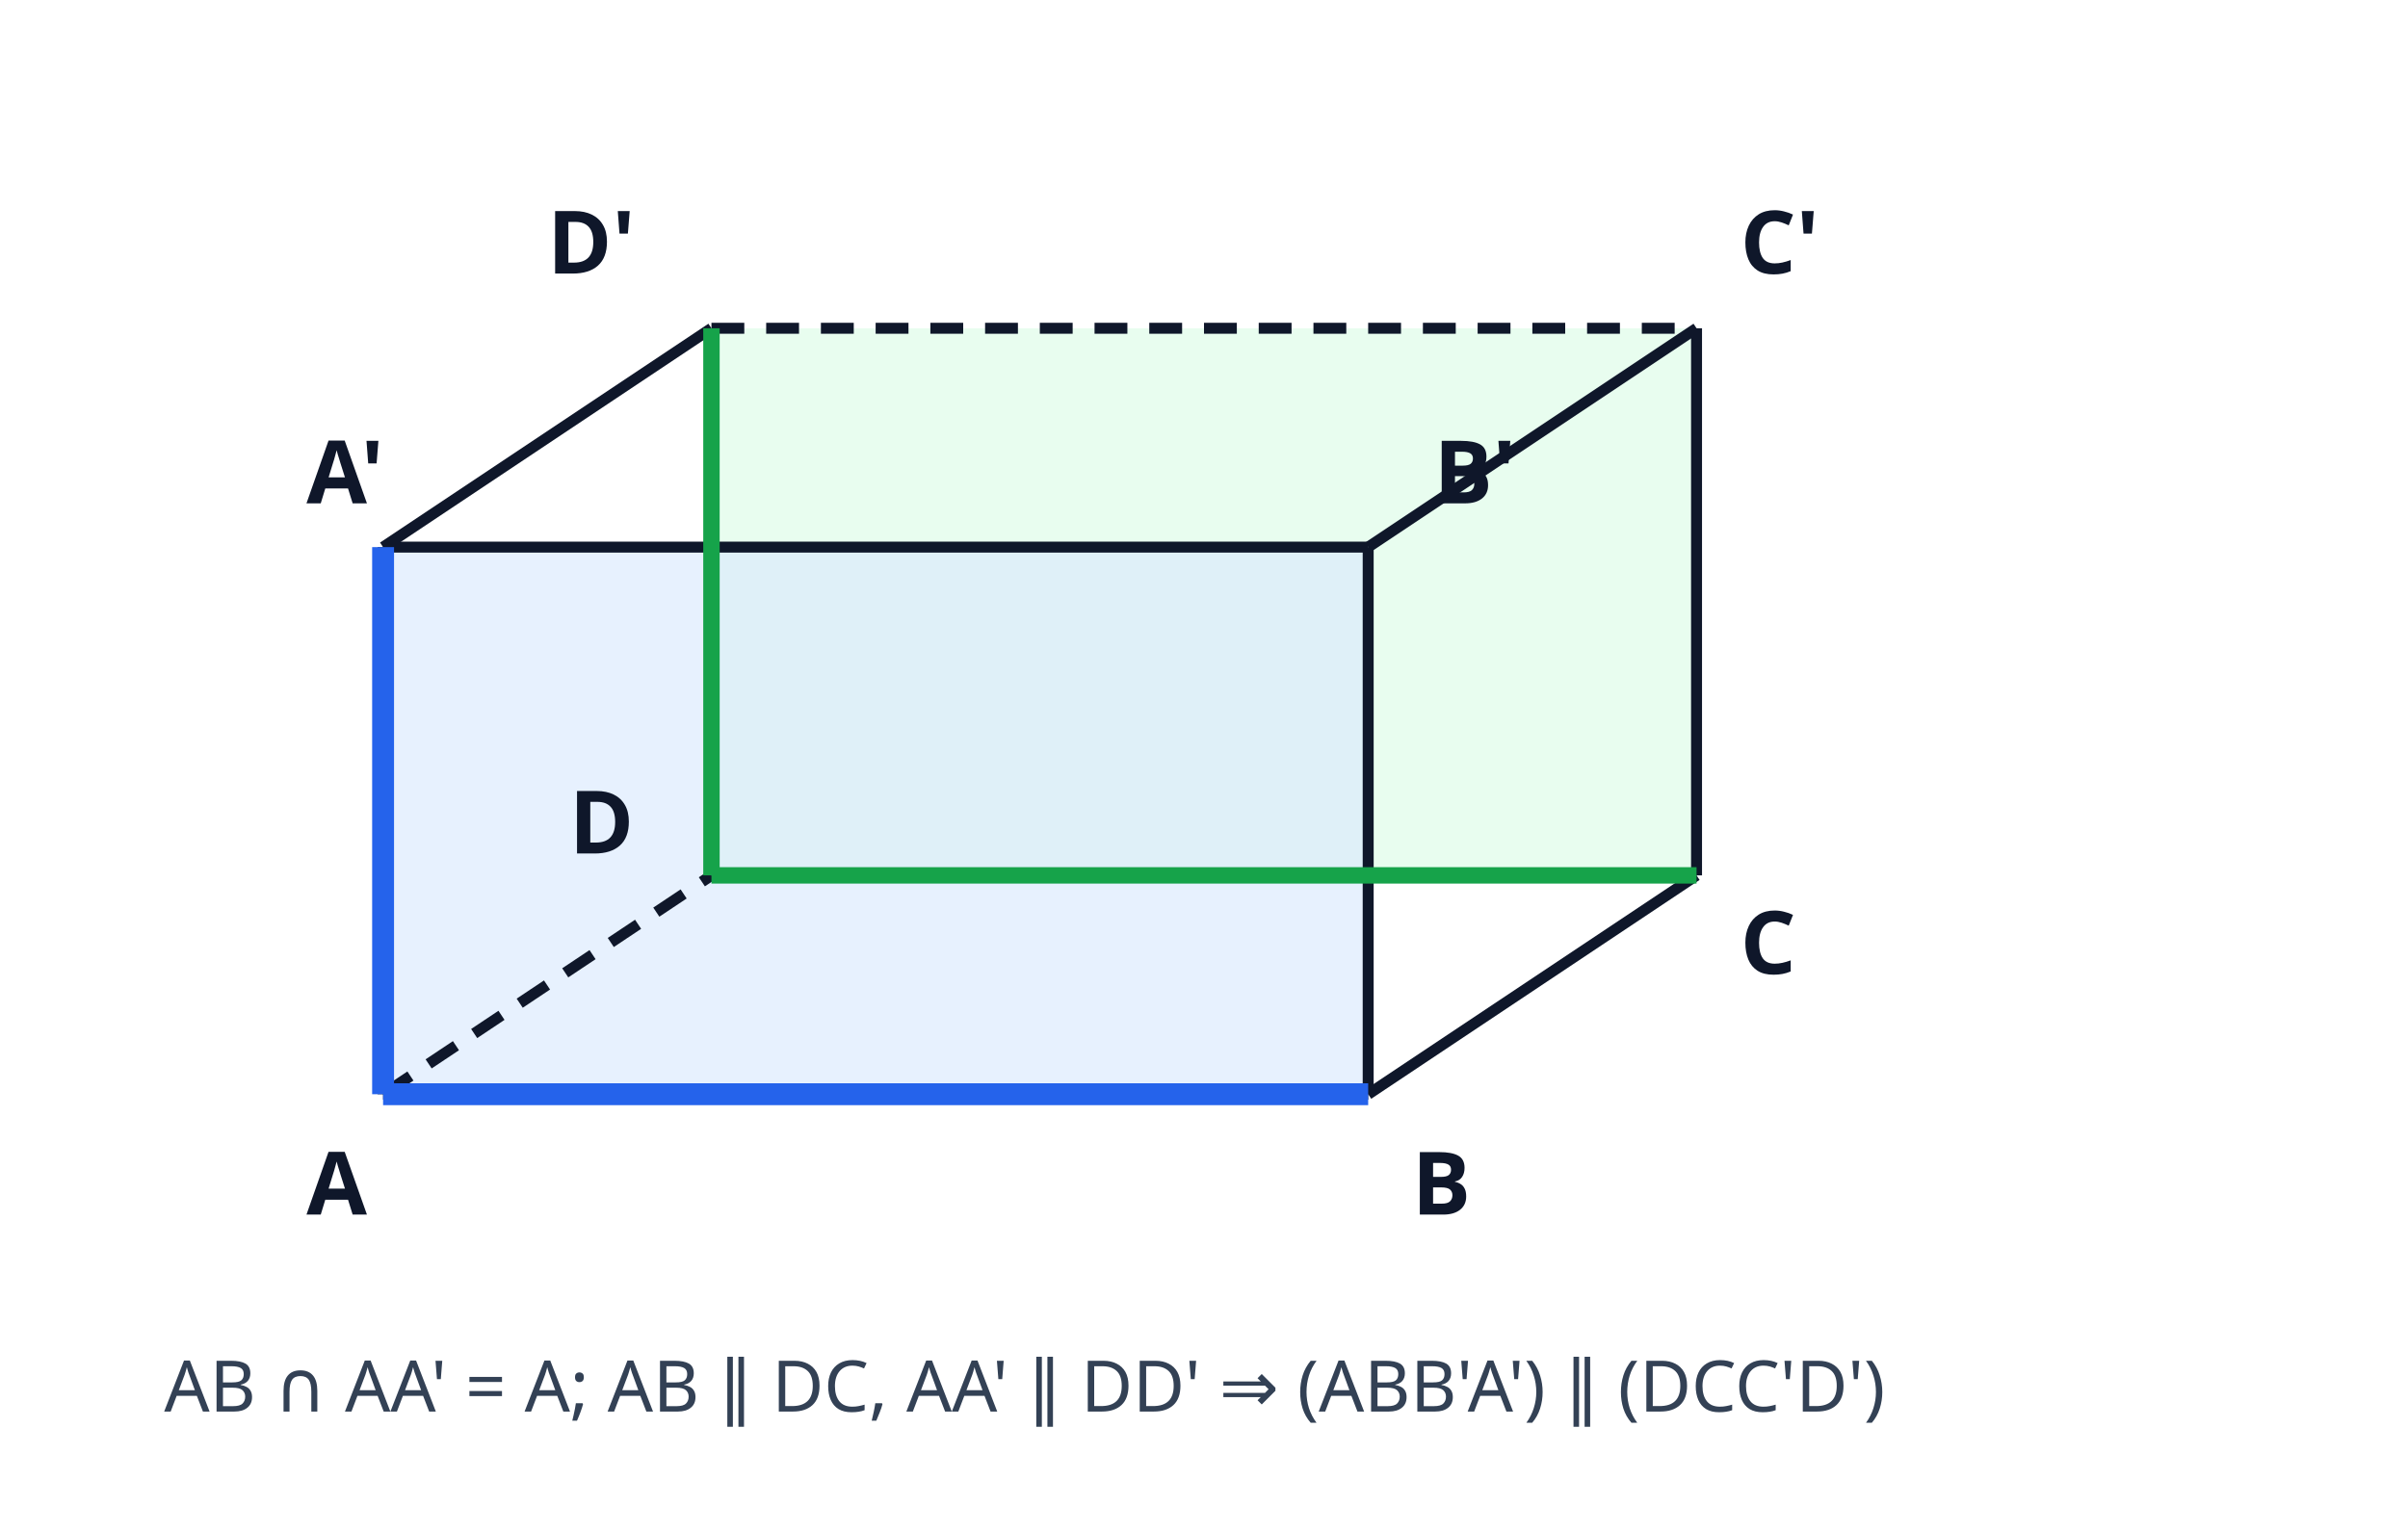
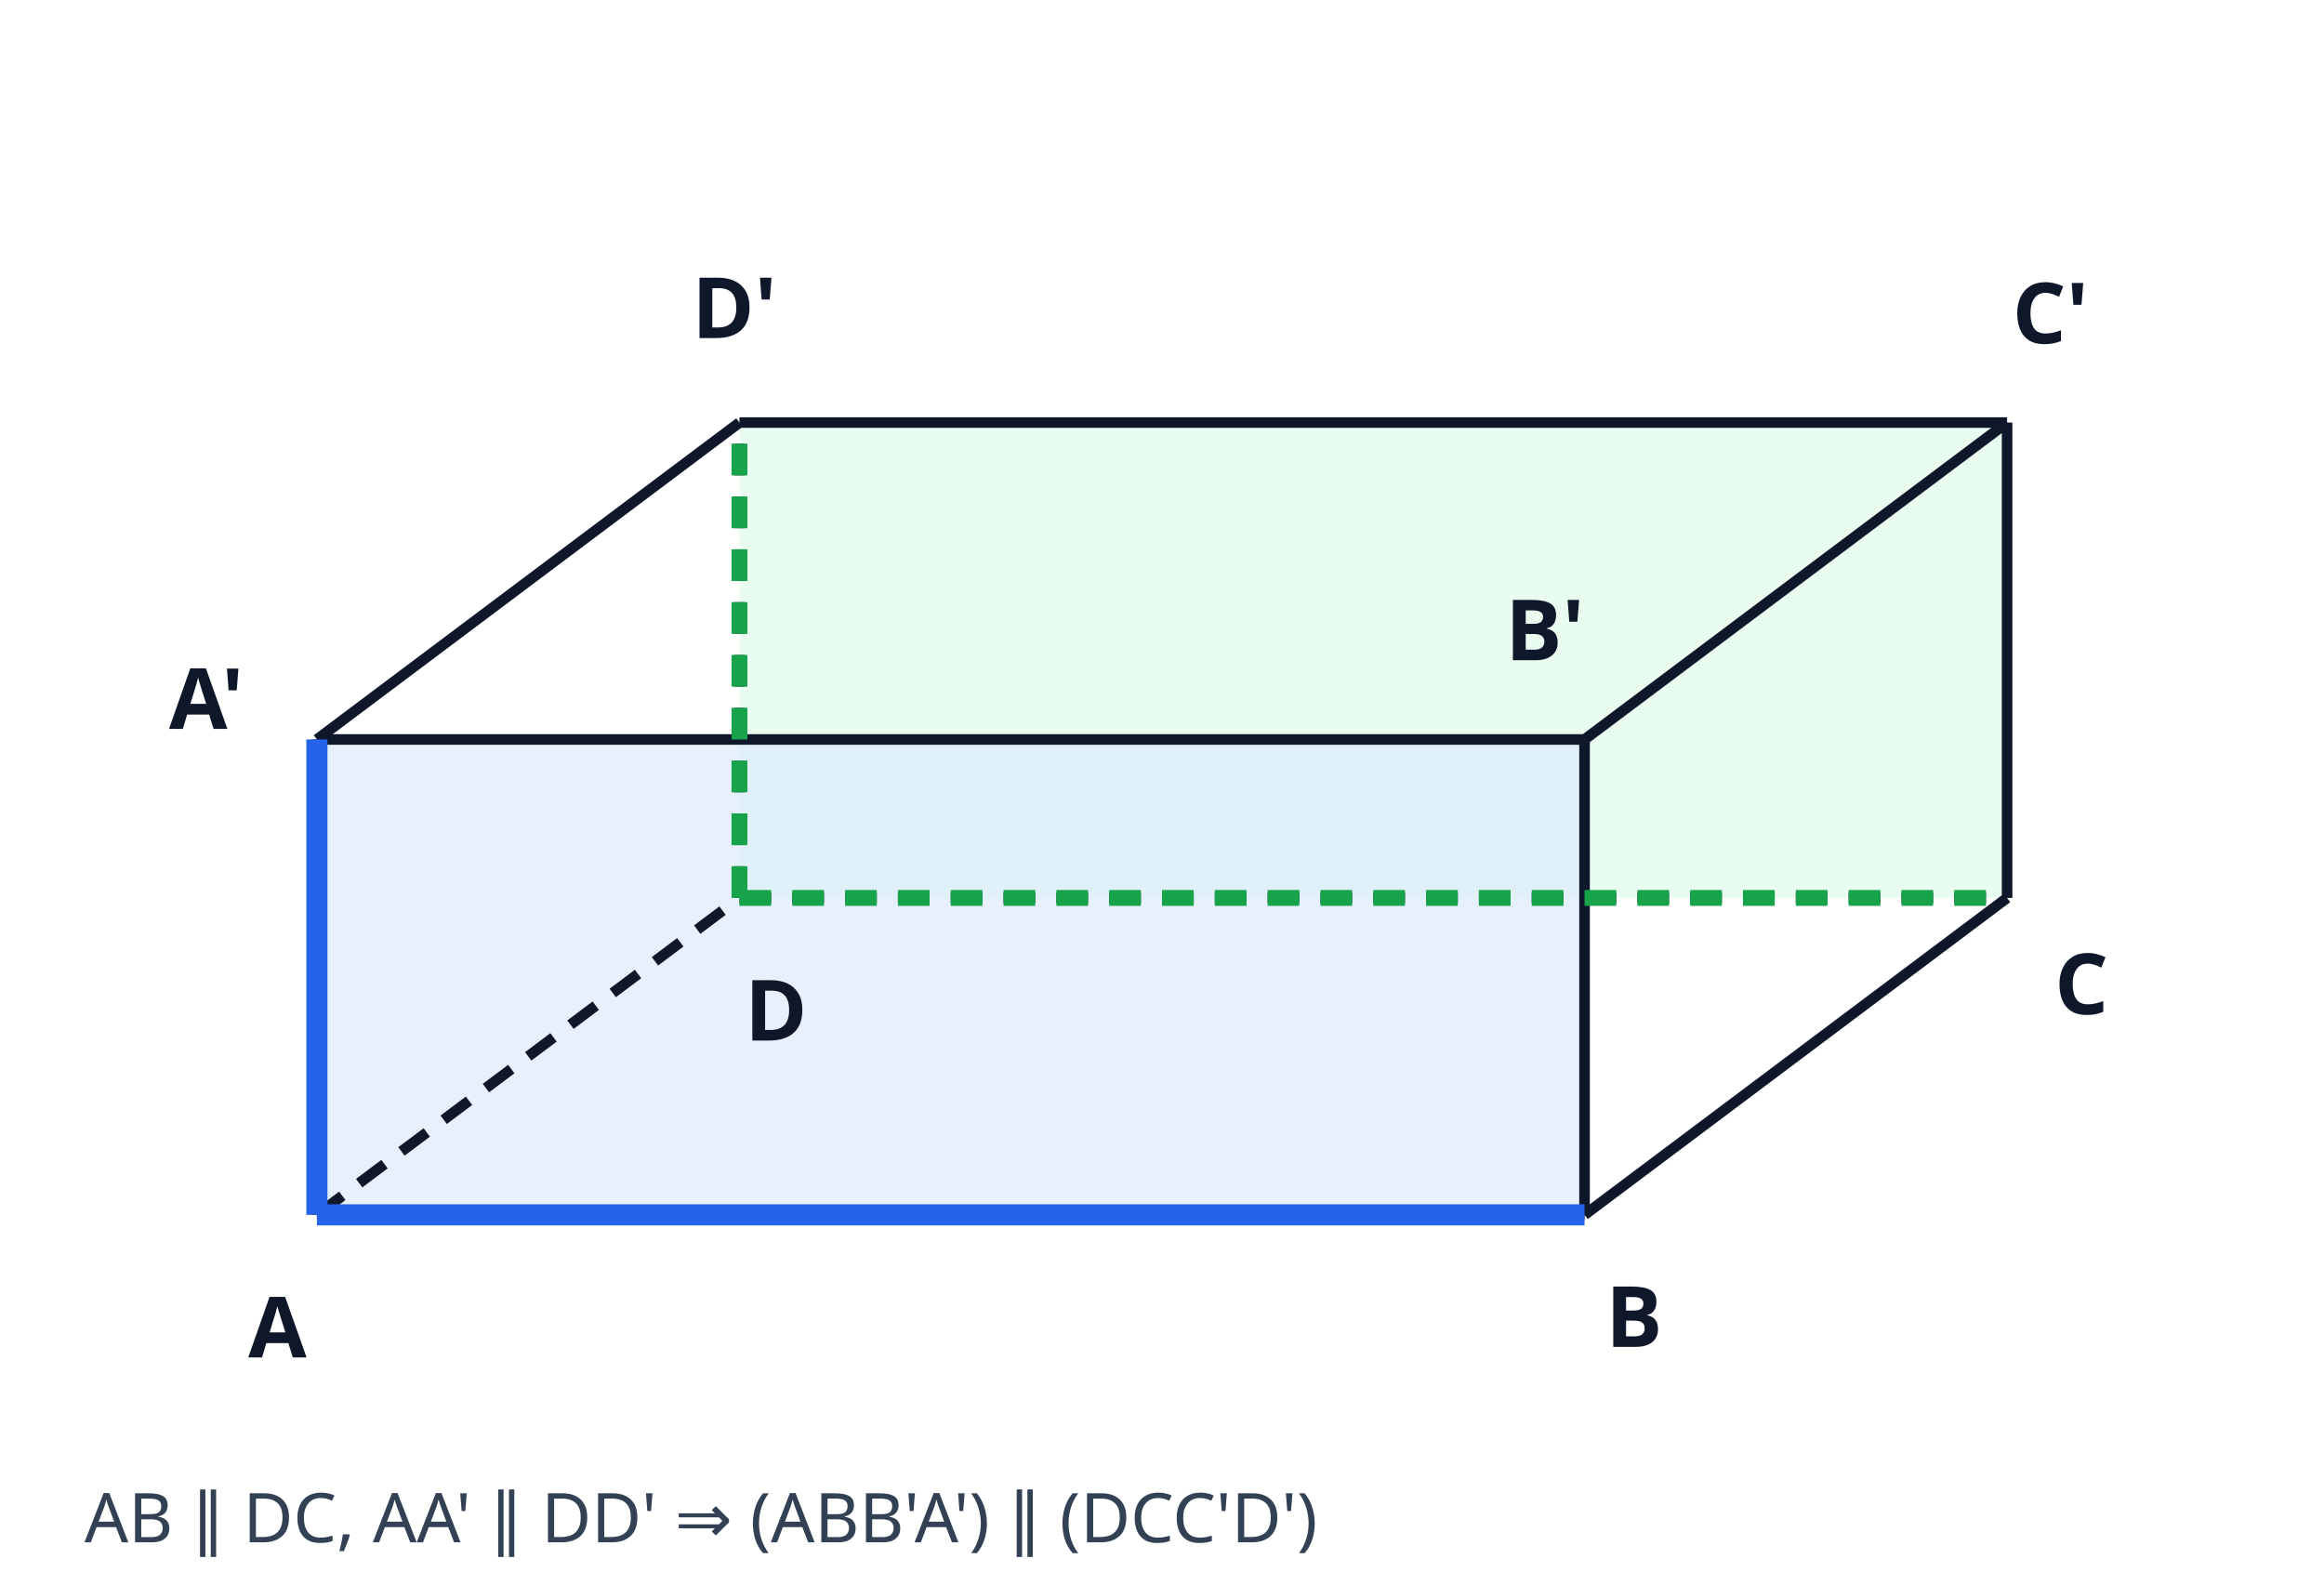
- <svg xmlns="http://www.w3.org/2000/svg" viewBox="0 0 440 280" role="img" aria-label="Hình hộp ABCD.A'B'C'D': mặt bên (ABB'A') và mặt bên đối diện (DCC'D') song song nhau">
-   <polygon points="130,160 310,160 310,60 130,60" fill="#dcfce7" fill-opacity="0.65" stroke="none" />
-   <polygon points="70,200 250,200 250,100 70,100" fill="#dbeafe" fill-opacity="0.65" stroke="none" />
-   <line x1="70" y1="200" x2="250" y2="200" stroke="#0f172a" stroke-width="2" />
-   <line x1="250" y1="200" x2="310" y2="160" stroke="#0f172a" stroke-width="2" />
-   <line x1="70" y1="200" x2="130" y2="160" stroke="#0f172a" stroke-width="2" stroke-dasharray="6 4" />
-   <line x1="130" y1="160" x2="310" y2="160" stroke="#0f172a" stroke-width="2" stroke-dasharray="6 4" />
-   <line x1="70" y1="100" x2="250" y2="100" stroke="#0f172a" stroke-width="2" />
-   <line x1="250" y1="100" x2="310" y2="60" stroke="#0f172a" stroke-width="2" />
-   <line x1="70" y1="100" x2="130" y2="60" stroke="#0f172a" stroke-width="2" />
-   <line x1="130" y1="60" x2="310" y2="60" stroke="#0f172a" stroke-width="2" stroke-dasharray="6 4" />
-   <line x1="70" y1="200" x2="70" y2="100" stroke="#0f172a" stroke-width="2" />
-   <line x1="250" y1="200" x2="250" y2="100" stroke="#0f172a" stroke-width="2" />
-   <line x1="310" y1="160" x2="310" y2="60" stroke="#0f172a" stroke-width="2" />
-   <line x1="130" y1="160" x2="130" y2="60" stroke="#0f172a" stroke-width="2" stroke-dasharray="6 4" />
-   <line x1="70" y1="200" x2="250" y2="200" stroke="#2563eb" stroke-width="4" />
-   <line x1="70" y1="200" x2="70" y2="100" stroke="#2563eb" stroke-width="4" />
-   <line x1="130" y1="160" x2="310" y2="160" stroke="#16a34a" stroke-width="3" />
-   <line x1="130" y1="160" x2="130" y2="60" stroke="#16a34a" stroke-width="3" />
-   <text x="56" y="222" font-size="16" font-weight="700" font-family="ui-sans-serif, system-ui, sans-serif" fill="#0f172a">A</text>
-   <text x="258" y="222" font-size="16" font-weight="700" font-family="ui-sans-serif, system-ui, sans-serif" fill="#0f172a">B</text>
-   <text x="318" y="178" font-size="16" font-weight="700" font-family="ui-sans-serif, system-ui, sans-serif" fill="#0f172a">C</text>
-   <text x="104" y="156" font-size="16" font-weight="700" font-family="ui-sans-serif, system-ui, sans-serif" fill="#0f172a">D</text>
-   <text x="56" y="92" font-size="16" font-weight="700" font-family="ui-sans-serif, system-ui, sans-serif" fill="#0f172a">A'</text>
-   <text x="262" y="92" font-size="16" font-weight="700" font-family="ui-sans-serif, system-ui, sans-serif" fill="#0f172a">B'</text>
-   <text x="318" y="50" font-size="16" font-weight="700" font-family="ui-sans-serif, system-ui, sans-serif" fill="#0f172a">C'</text>
-   <text x="100" y="50" font-size="16" font-weight="700" font-family="ui-sans-serif, system-ui, sans-serif" fill="#0f172a">D'</text>
-   <text x="30" y="258" font-size="13" font-family="ui-sans-serif, system-ui, sans-serif" fill="#334155">AB ∩ AA' = A; AB ∥ DC, AA' ∥ DD' ⇒ (ABB'A') ∥ (DCC'D')</text>
+ <svg xmlns="http://www.w3.org/2000/svg" viewBox="0 0 440 300" role="img" aria-label="Hình hộp ABCD.A'B'C'D': mặt bên (ABB'A') và mặt bên đối diện (DCC'D') song song nhau">
+   <polygon points="140,170 380,170 380,80 140,80" fill="#dcfce7" fill-opacity="0.65" stroke="none" />
+   <polygon points="60,230 300,230 300,140 60,140" fill="#dbeafe" fill-opacity="0.65" stroke="none" />
+   <line x1="60" y1="230" x2="300" y2="230" stroke="#0f172a" stroke-width="2" />
+   <line x1="300" y1="230" x2="380" y2="170" stroke="#0f172a" stroke-width="2" />
+   <line x1="140" y1="170" x2="380" y2="170" stroke="#0f172a" stroke-width="2" stroke-dasharray="6 4" />
+   <line x1="60" y1="230" x2="140" y2="170" stroke="#0f172a" stroke-width="2" stroke-dasharray="6 4" />
+   <line x1="60" y1="140" x2="300" y2="140" stroke="#0f172a" stroke-width="2" />
+   <line x1="300" y1="140" x2="380" y2="80" stroke="#0f172a" stroke-width="2" />
+   <line x1="140" y1="80" x2="380" y2="80" stroke="#0f172a" stroke-width="2" />
+   <line x1="60" y1="140" x2="140" y2="80" stroke="#0f172a" stroke-width="2" />
+   <line x1="60" y1="230" x2="60" y2="140" stroke="#0f172a" stroke-width="2" />
+   <line x1="300" y1="230" x2="300" y2="140" stroke="#0f172a" stroke-width="2" />
+   <line x1="380" y1="170" x2="380" y2="80" stroke="#0f172a" stroke-width="2" />
+   <line x1="140" y1="170" x2="140" y2="80" stroke="#0f172a" stroke-width="2" stroke-dasharray="6 4" />
+   <line x1="60" y1="230" x2="300" y2="230" stroke="#2563eb" stroke-width="4" />
+   <line x1="60" y1="230" x2="60" y2="140" stroke="#2563eb" stroke-width="4" />
+   <line x1="140" y1="170" x2="380" y2="170" stroke="#16a34a" stroke-width="3" stroke-dasharray="6 4" />
+   <line x1="140" y1="170" x2="140" y2="80" stroke="#16a34a" stroke-width="3" stroke-dasharray="6 4" />
+   <text x="47" y="257" font-size="16" font-weight="700" font-family="ui-sans-serif, system-ui, sans-serif" fill="#0f172a">A</text>
+   <text x="304" y="255" font-size="16" font-weight="700" font-family="ui-sans-serif, system-ui, sans-serif" fill="#0f172a">B</text>
+   <text x="389" y="192" font-size="16" font-weight="700" font-family="ui-sans-serif, system-ui, sans-serif" fill="#0f172a">C</text>
+   <text x="141" y="197" font-size="16" font-weight="700" font-family="ui-sans-serif, system-ui, sans-serif" fill="#0f172a">D</text>
+   <text x="32" y="138" font-size="16" font-weight="700" font-family="ui-sans-serif, system-ui, sans-serif" fill="#0f172a">A'</text>
+   <text x="285" y="125" font-size="16" font-weight="700" font-family="ui-sans-serif, system-ui, sans-serif" fill="#0f172a">B'</text>
+   <text x="381" y="65" font-size="16" font-weight="700" font-family="ui-sans-serif, system-ui, sans-serif" fill="#0f172a">C'</text>
+   <text x="131" y="64" font-size="16" font-weight="700" font-family="ui-sans-serif, system-ui, sans-serif" fill="#0f172a">D'</text>
+   <text x="16" y="292" font-size="13" font-family="ui-sans-serif, system-ui, sans-serif" fill="#334155">AB ∥ DC, AA' ∥ DD' ⇒ (ABB'A') ∥ (DCC'D')</text>
</svg>
